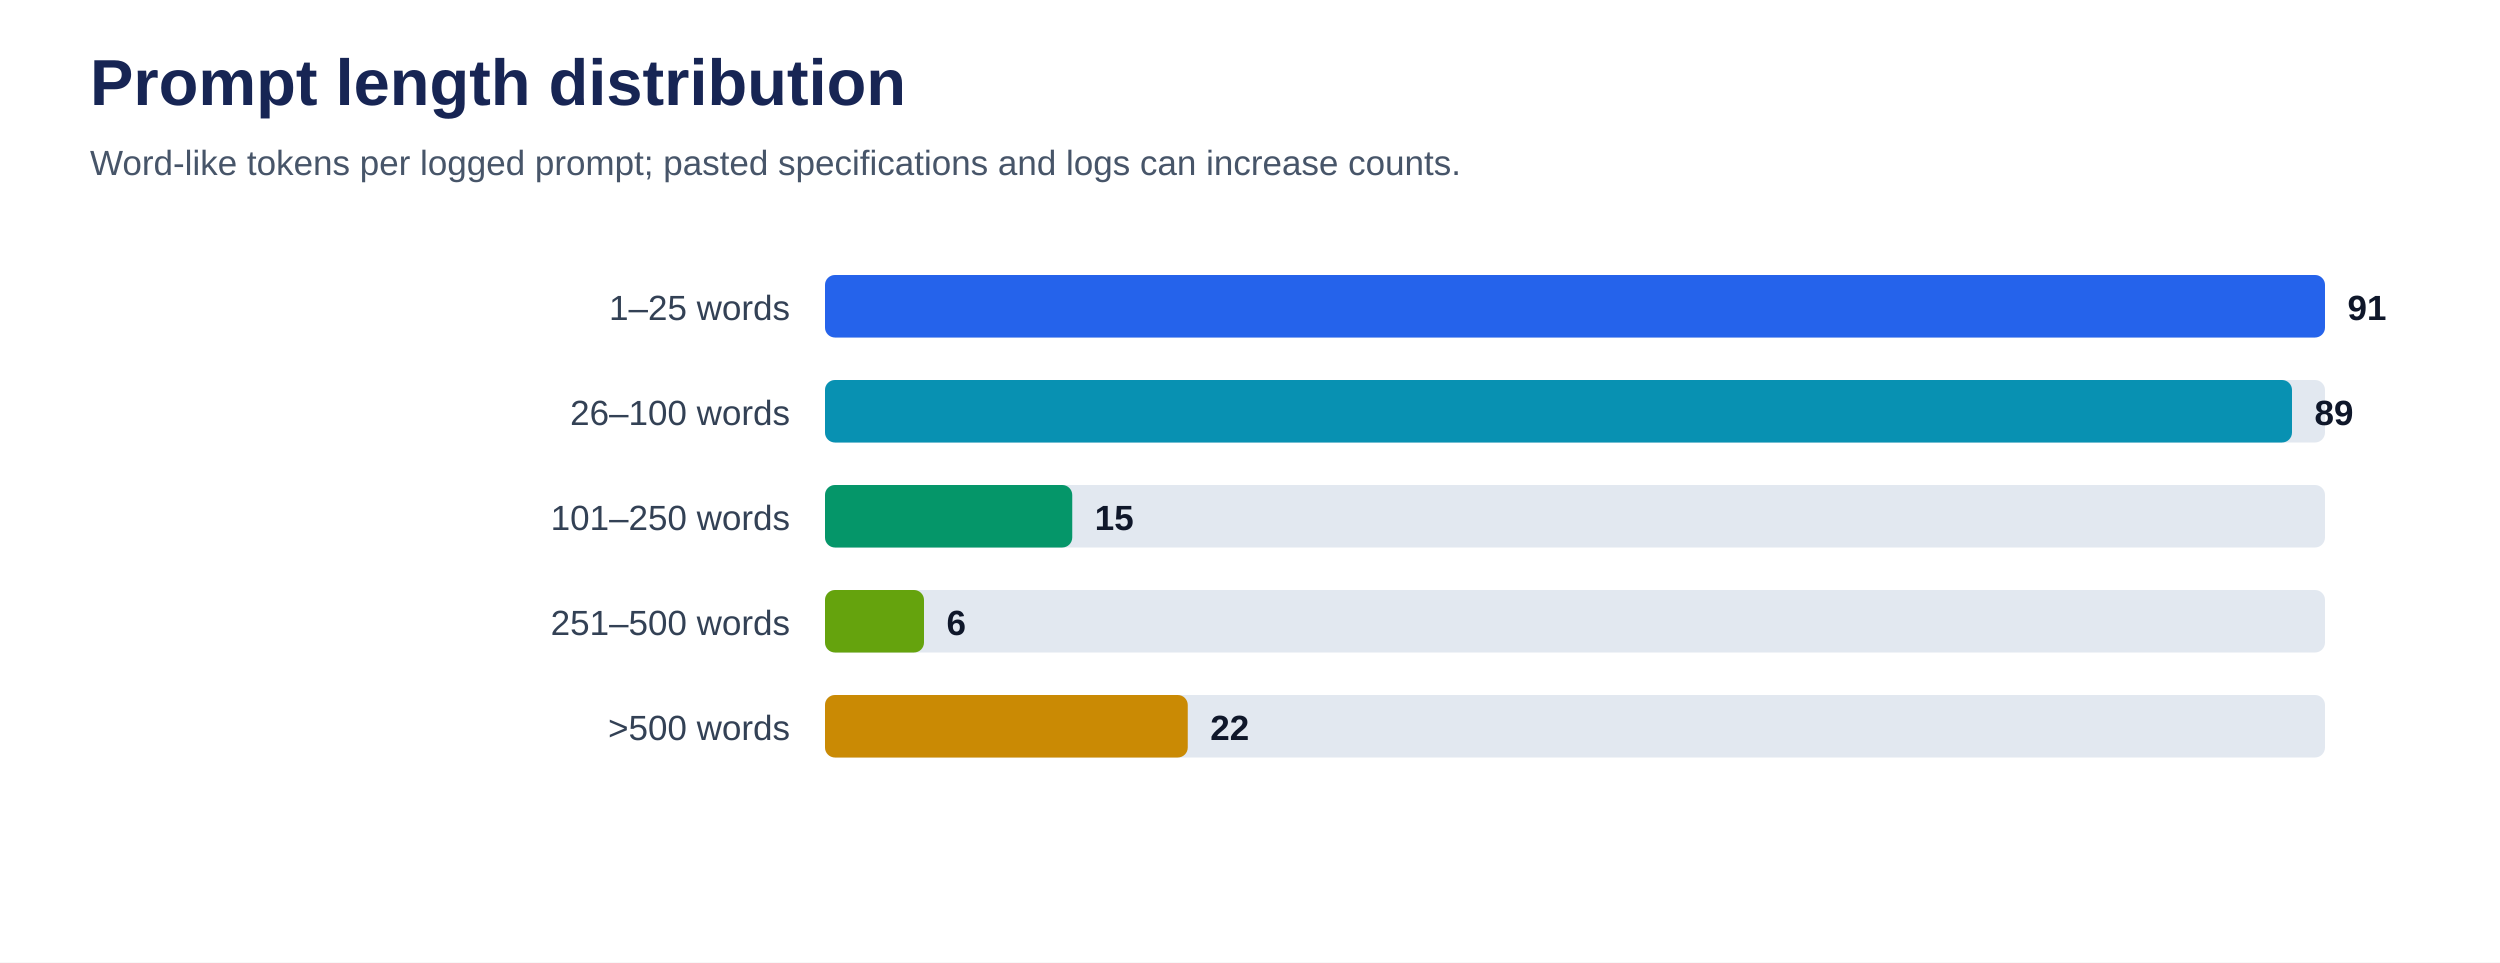
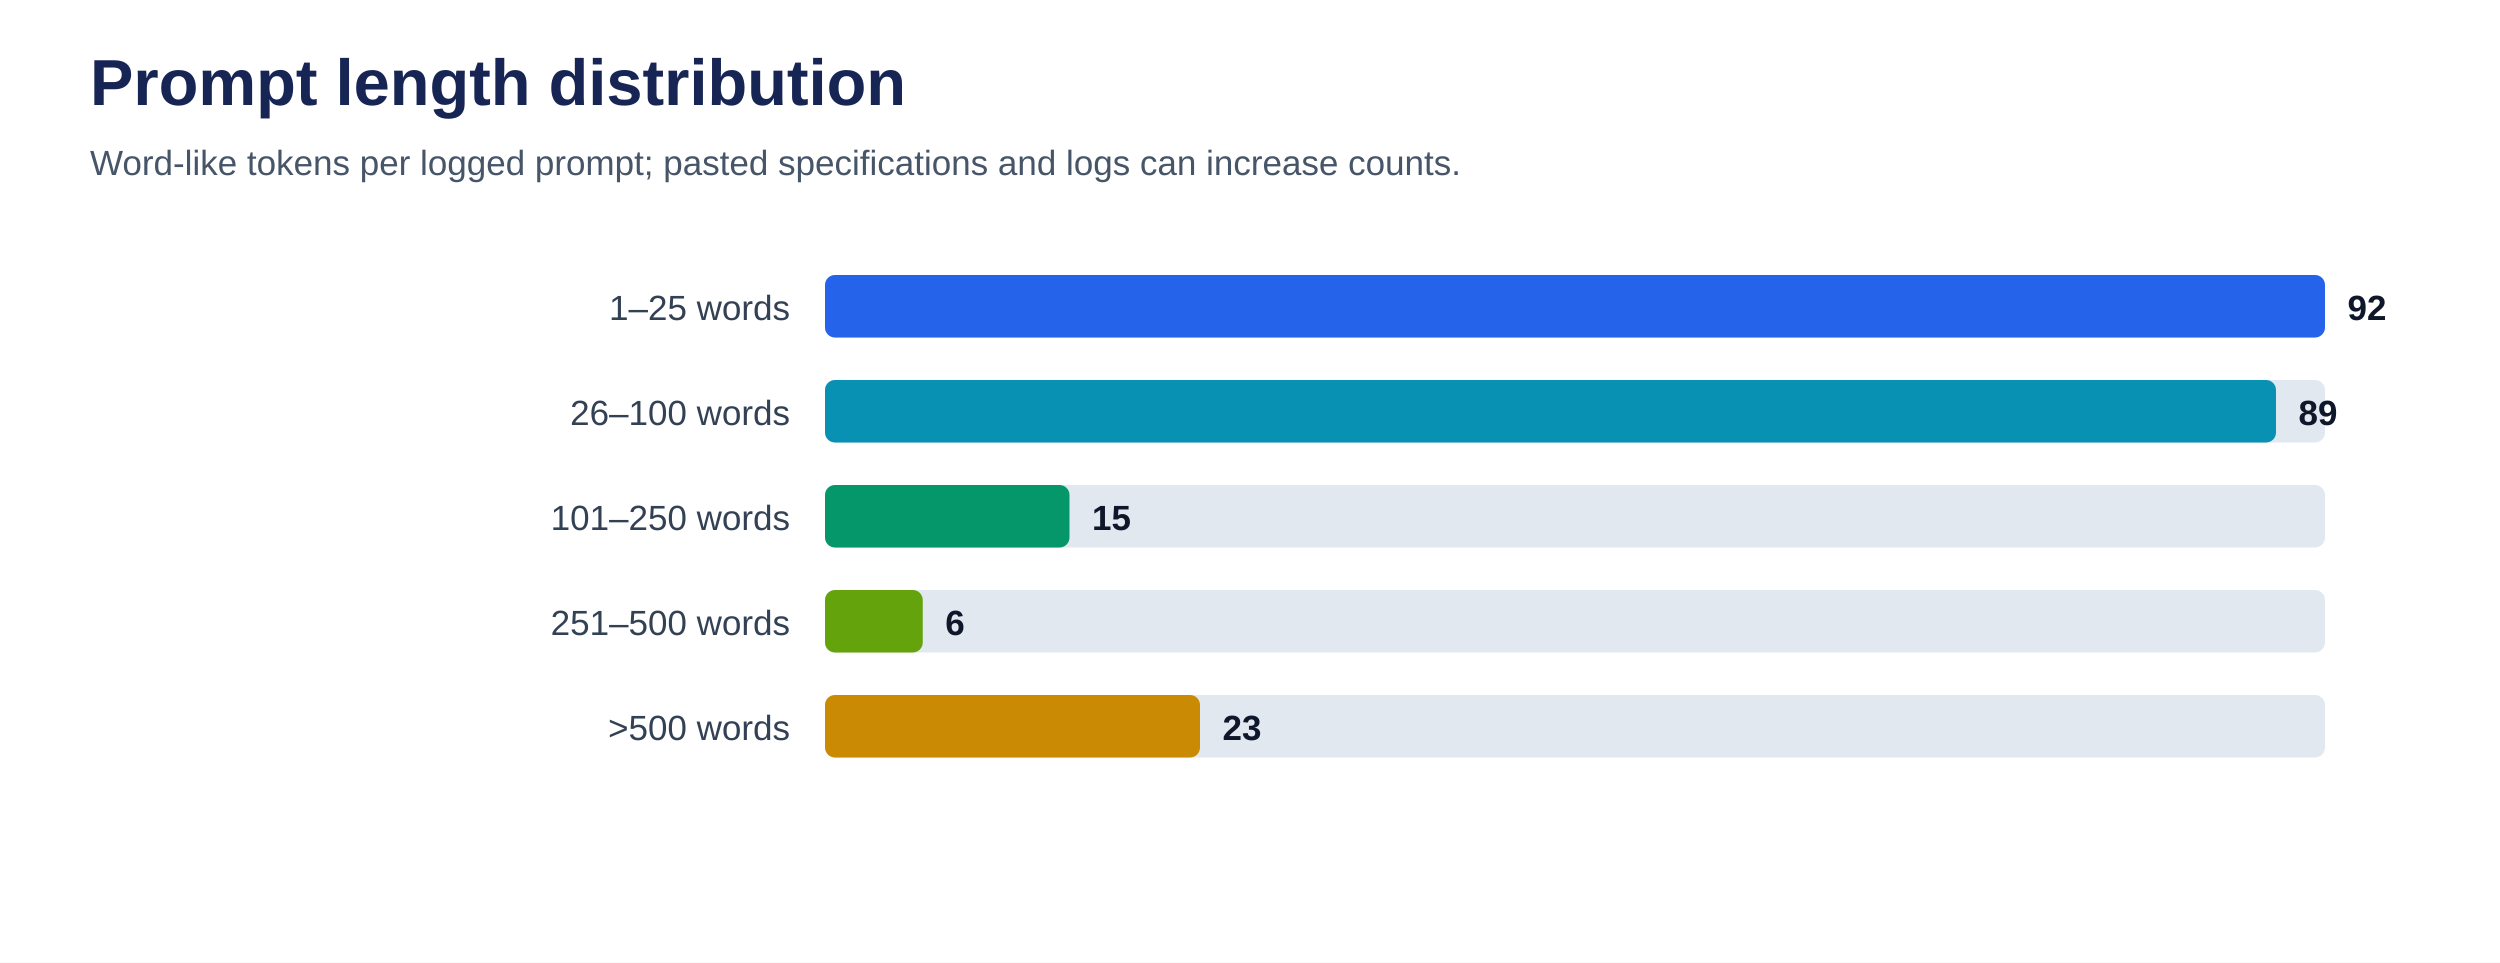
<svg xmlns="http://www.w3.org/2000/svg" viewBox="0 0 1000 385" role="img" aria-labelledby="title desc">
  <rect width="100%" height="100%" fill="#ffffff" />
  <text x="36" y="42" font-family="Arial, sans-serif" font-size="26" font-weight="700" fill="#172554">Prompt length distribution</text>
  <text x="36" y="70" font-family="Arial, sans-serif" font-size="14" fill="#475569">Word-like tokens per logged prompt; pasted specifications and logs can increase counts.</text>
  <text x="316" y="128" text-anchor="end" font-family="Arial, sans-serif" font-size="14" fill="#334155">1–25 words</text>
  <rect x="330" y="110" width="600" height="25" rx="4" fill="#e2e8f0" />
  <rect x="330" y="110" width="600.0" height="25" rx="4" fill="#2563eb" />
-   <text x="939.0" y="128" font-family="Arial, sans-serif" font-size="14" font-weight="700" fill="#0f172a">91</text>
+   <text x="939.0" y="128" font-family="Arial, sans-serif" font-size="14" font-weight="700" fill="#0f172a">92</text>
  <text x="316" y="170" text-anchor="end" font-family="Arial, sans-serif" font-size="14" fill="#334155">26–100 words</text>
  <rect x="330" y="152" width="600" height="25" rx="4" fill="#e2e8f0" />
-   <rect x="330" y="152" width="586.8" height="25" rx="4" fill="#0891b2" />
-   <text x="925.8" y="170" font-family="Arial, sans-serif" font-size="14" font-weight="700" fill="#0f172a">89</text>
+   <rect x="330" y="152" width="580.4" height="25" rx="4" fill="#0891b2" />
+   <text x="919.4" y="170" font-family="Arial, sans-serif" font-size="14" font-weight="700" fill="#0f172a">89</text>
  <text x="316" y="212" text-anchor="end" font-family="Arial, sans-serif" font-size="14" fill="#334155">101–250 words</text>
  <rect x="330" y="194" width="600" height="25" rx="4" fill="#e2e8f0" />
-   <rect x="330" y="194" width="98.9" height="25" rx="4" fill="#059669" />
-   <text x="437.9" y="212" font-family="Arial, sans-serif" font-size="14" font-weight="700" fill="#0f172a">15</text>
+   <rect x="330" y="194" width="97.8" height="25" rx="4" fill="#059669" />
+   <text x="436.8" y="212" font-family="Arial, sans-serif" font-size="14" font-weight="700" fill="#0f172a">15</text>
  <text x="316" y="254" text-anchor="end" font-family="Arial, sans-serif" font-size="14" fill="#334155">251–500 words</text>
  <rect x="330" y="236" width="600" height="25" rx="4" fill="#e2e8f0" />
-   <rect x="330" y="236" width="39.6" height="25" rx="4" fill="#65a30d" />
-   <text x="378.6" y="254" font-family="Arial, sans-serif" font-size="14" font-weight="700" fill="#0f172a">6</text>
+   <rect x="330" y="236" width="39.1" height="25" rx="4" fill="#65a30d" />
+   <text x="378.1" y="254" font-family="Arial, sans-serif" font-size="14" font-weight="700" fill="#0f172a">6</text>
  <text x="316" y="296" text-anchor="end" font-family="Arial, sans-serif" font-size="14" fill="#334155">&gt;500 words</text>
  <rect x="330" y="278" width="600" height="25" rx="4" fill="#e2e8f0" />
-   <rect x="330" y="278" width="145.1" height="25" rx="4" fill="#ca8a04" />
-   <text x="484.1" y="296" font-family="Arial, sans-serif" font-size="14" font-weight="700" fill="#0f172a">22</text>
+   <rect x="330" y="278" width="150.0" height="25" rx="4" fill="#ca8a04" />
+   <text x="489.0" y="296" font-family="Arial, sans-serif" font-size="14" font-weight="700" fill="#0f172a">23</text>
</svg>
